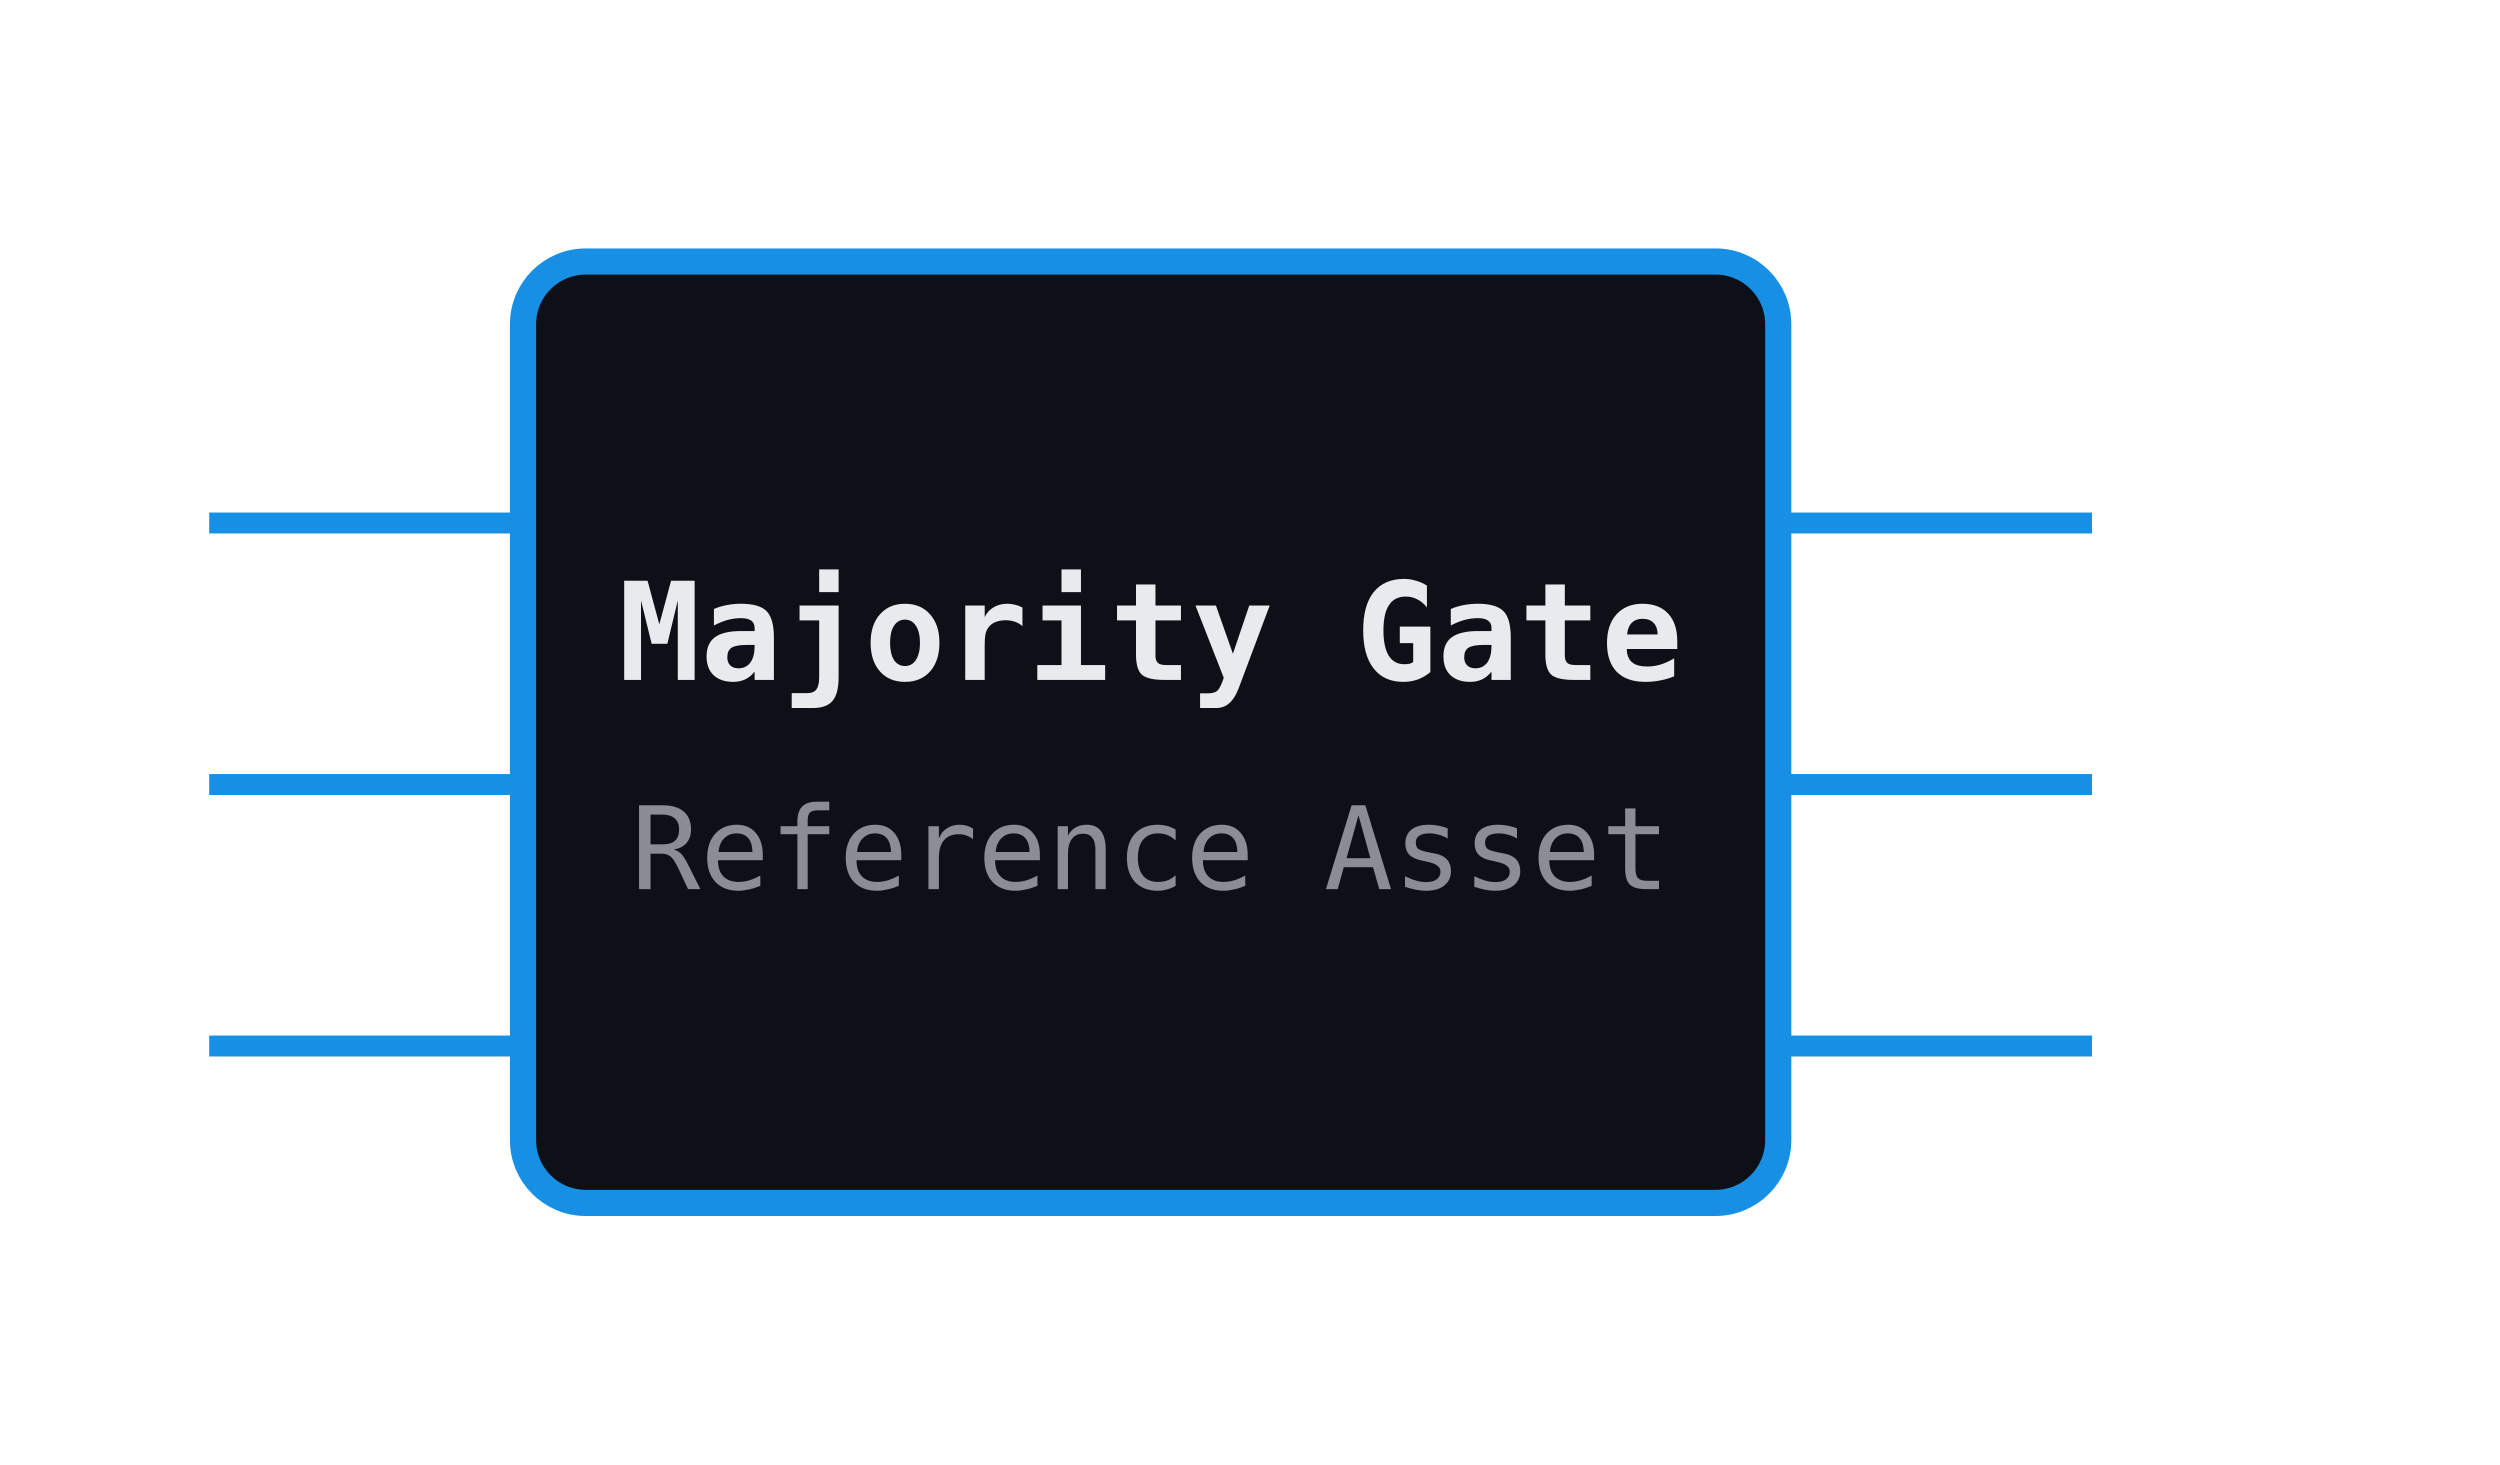
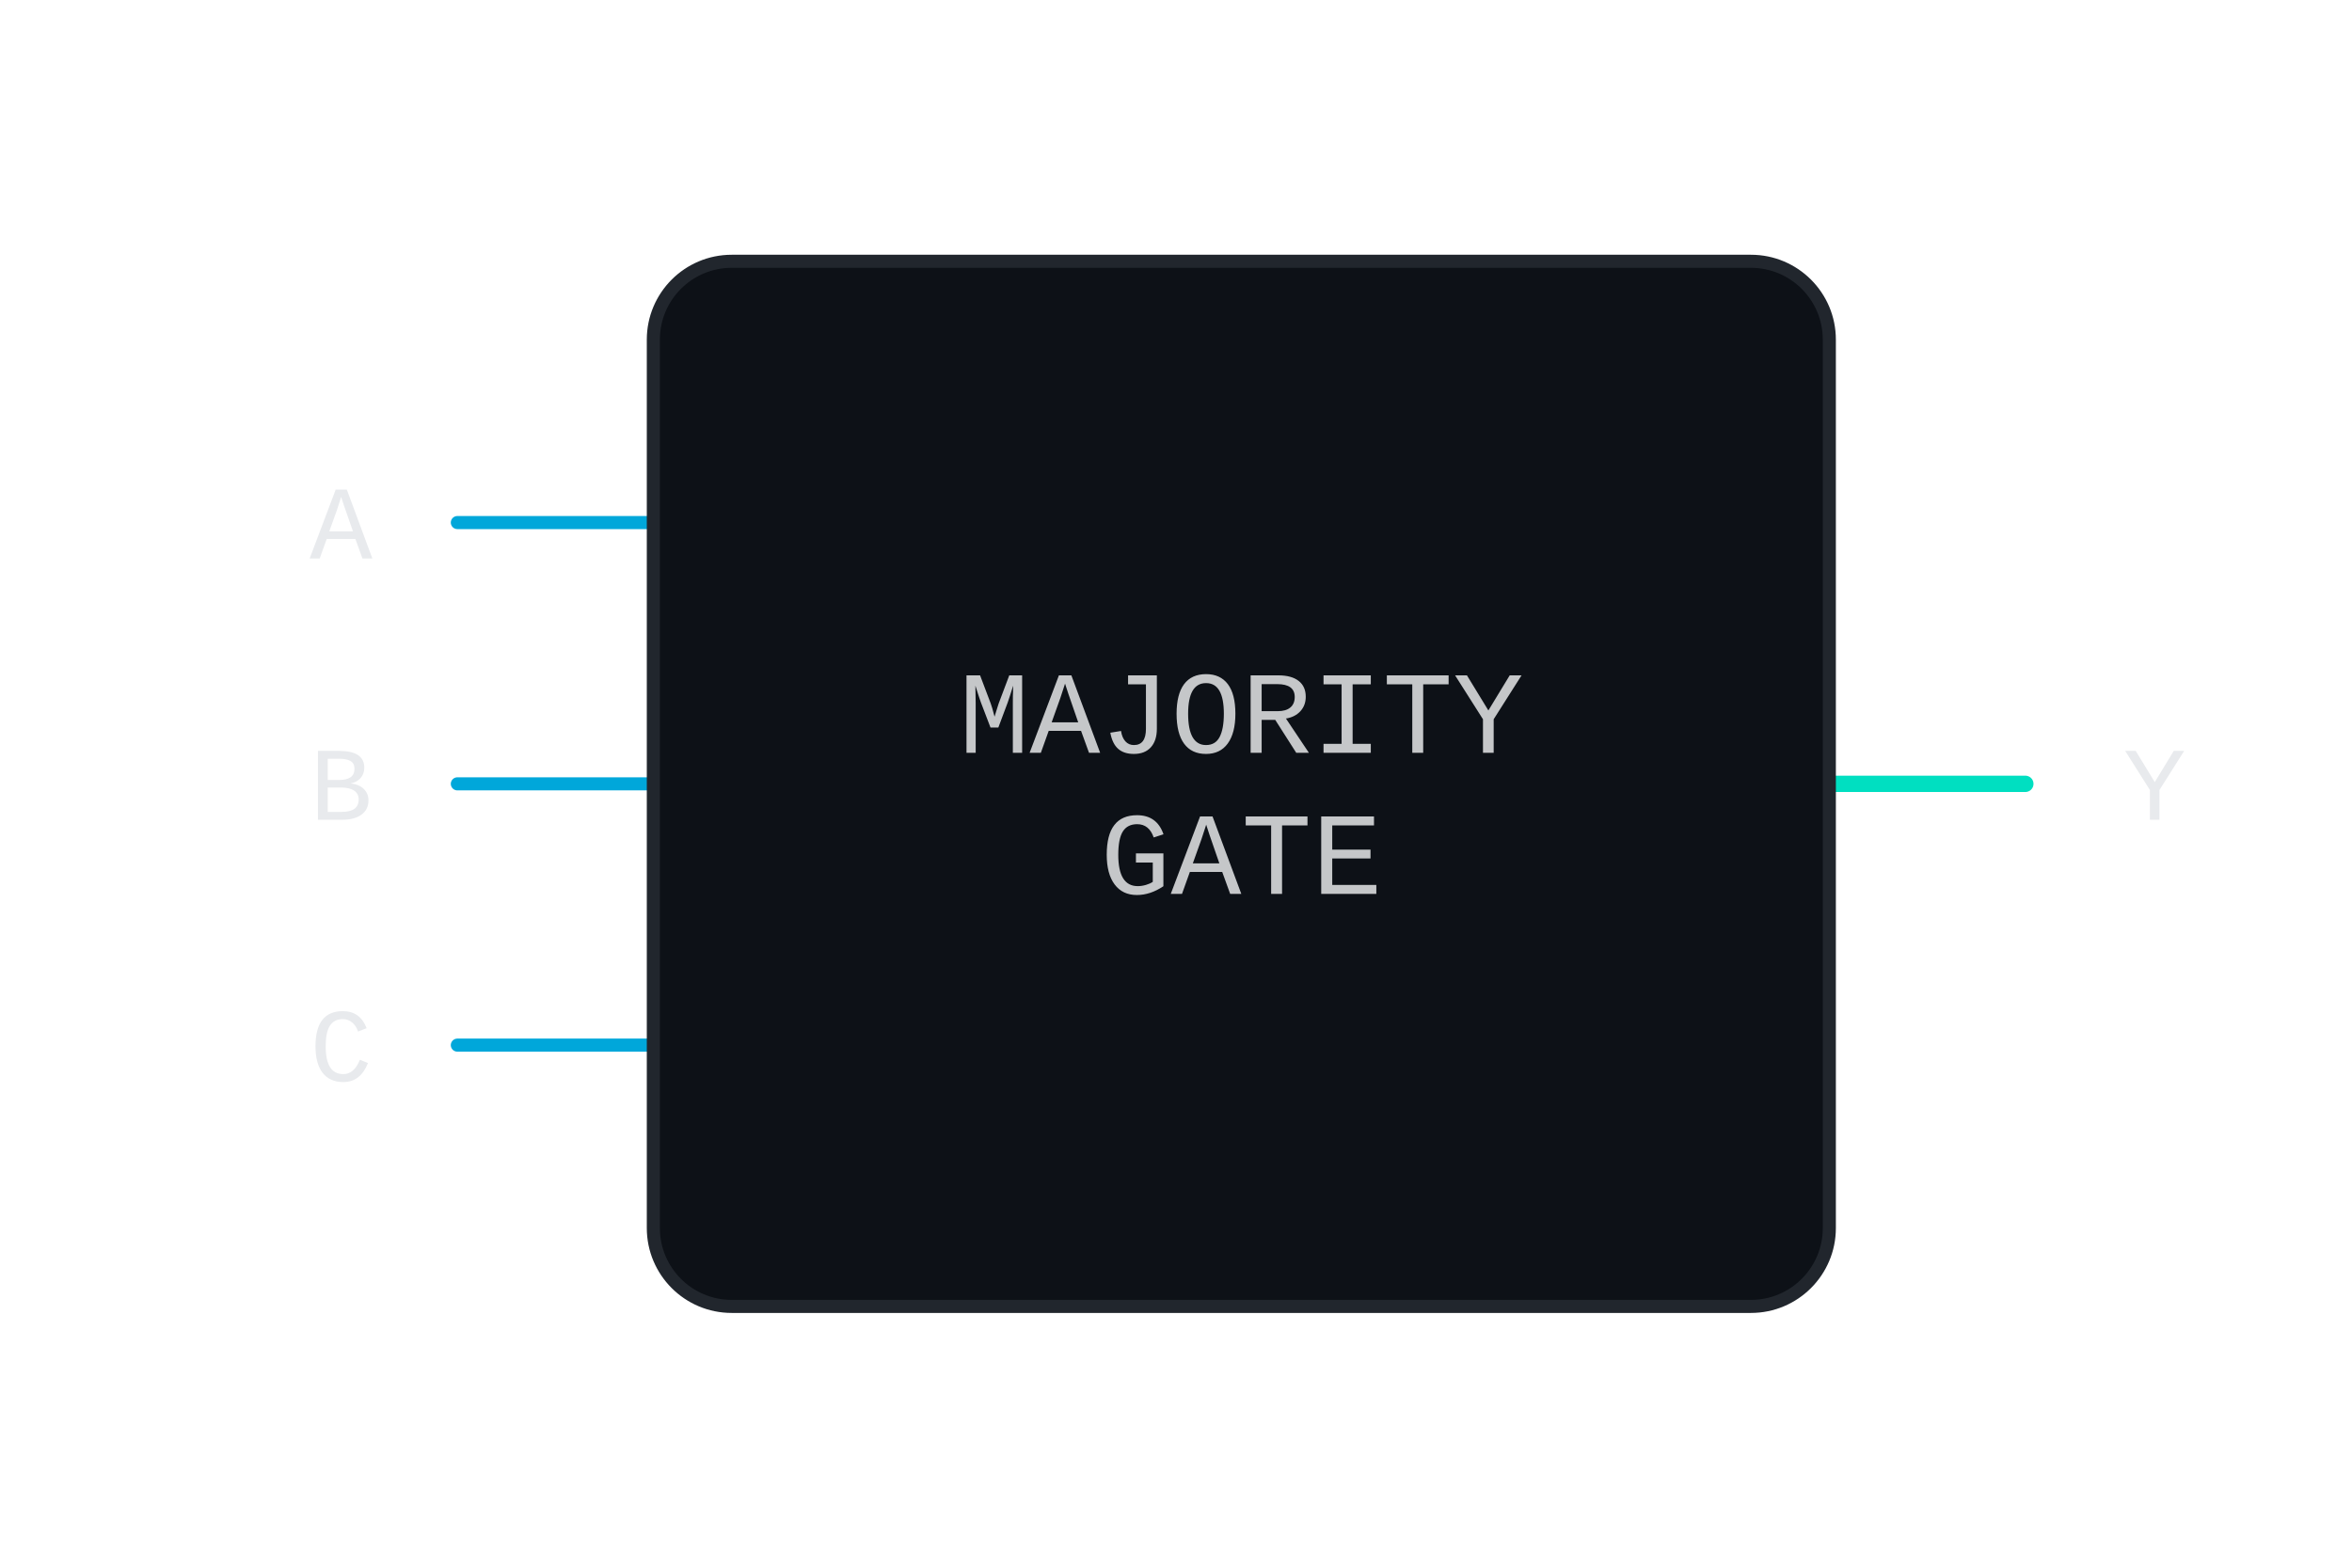
- <svg xmlns="http://www.w3.org/2000/svg" viewBox="0 0 239 140" width="100%" height="100%">
-   <defs>
-     <style>
-       .wire { stroke: #00a7da; stroke-width: 2.5; fill: none; }
-       .body { stroke: #168fe5; stroke-width: 2.5; fill: #0d1117; }
-       .lbl-title { font-family: Consolas, Consolas; font-size: 13px; font-weight: bold; fill: #e8eaed; text-anchor: middle; }
-       .lbl-sub { font-family: Consolas, Consolas; font-size: 11px; fill: #8a8d93; text-anchor: middle; }
-       .pin { stroke: #168fe5; stroke-width: 2; fill: none; }
-     </style>
-   </defs>
-   <rect x="50" y="25" width="120" height="90" rx="6" class="body" />
-   <text x="110" y="65" class="lbl-title">Majority Gate</text>
-   <text x="110" y="85" class="lbl-sub">Reference Asset</text>
-   <line x1="20" y1="50" x2="50" y2="50" class="pin" />
-   <line x1="20" y1="75" x2="50" y2="75" class="pin" />
-   <line x1="20" y1="100" x2="50" y2="100" class="pin" />
-   <line x1="170" y1="50" x2="200" y2="50" class="pin" />
-   <line x1="170" y1="75" x2="200" y2="75" class="pin" />
-   <line x1="170" y1="100" x2="200" y2="100" class="pin" />
+ <svg xmlns="http://www.w3.org/2000/svg" viewBox="0 0 360 240" role="img" aria-label="Majority Gate symbol">
+   <line x1="70" y1="80" x2="100" y2="80" stroke="#00a7da" stroke-width="2" stroke-linecap="round" />
+   <line x1="70" y1="120" x2="100" y2="120" stroke="#00a7da" stroke-width="2" stroke-linecap="round" />
+   <line x1="70" y1="160" x2="100" y2="160" stroke="#00a7da" stroke-width="2" stroke-linecap="round" />
+   <line x1="280" y1="120" x2="310" y2="120" stroke="#00dfc1" stroke-width="2.5" stroke-linecap="round" />
+   <rect x="100" y="40" width="180" height="160" rx="12" ry="12" fill="#0d1117" stroke="#21262d" stroke-width="2" />
+   <text x="190" y="115.25" fill="#c5c7c9" font-family="Consolas, 'Courier New', monospace" font-size="18" font-weight="400" text-anchor="middle">MAJORITY</text>
+   <text x="190" y="136.85" fill="#c5c7c9" font-family="Consolas, 'Courier New', monospace" font-size="18" font-weight="400" text-anchor="middle">GATE</text>
+   <text x="57" y="85.5" fill="#e8eaed" font-family="Consolas, 'Courier New', monospace" font-size="16" font-weight="400" text-anchor="end">A</text>
+   <text x="57" y="125.5" fill="#e8eaed" font-family="Consolas, 'Courier New', monospace" font-size="16" font-weight="400" text-anchor="end">B</text>
+   <text x="57" y="165.5" fill="#e8eaed" font-family="Consolas, 'Courier New', monospace" font-size="16" font-weight="400" text-anchor="end">C</text>
+   <text x="325" y="125.5" fill="#e8eaed" font-family="Consolas, 'Courier New', monospace" font-size="16" font-weight="400" text-anchor="start">Y</text>
</svg>
